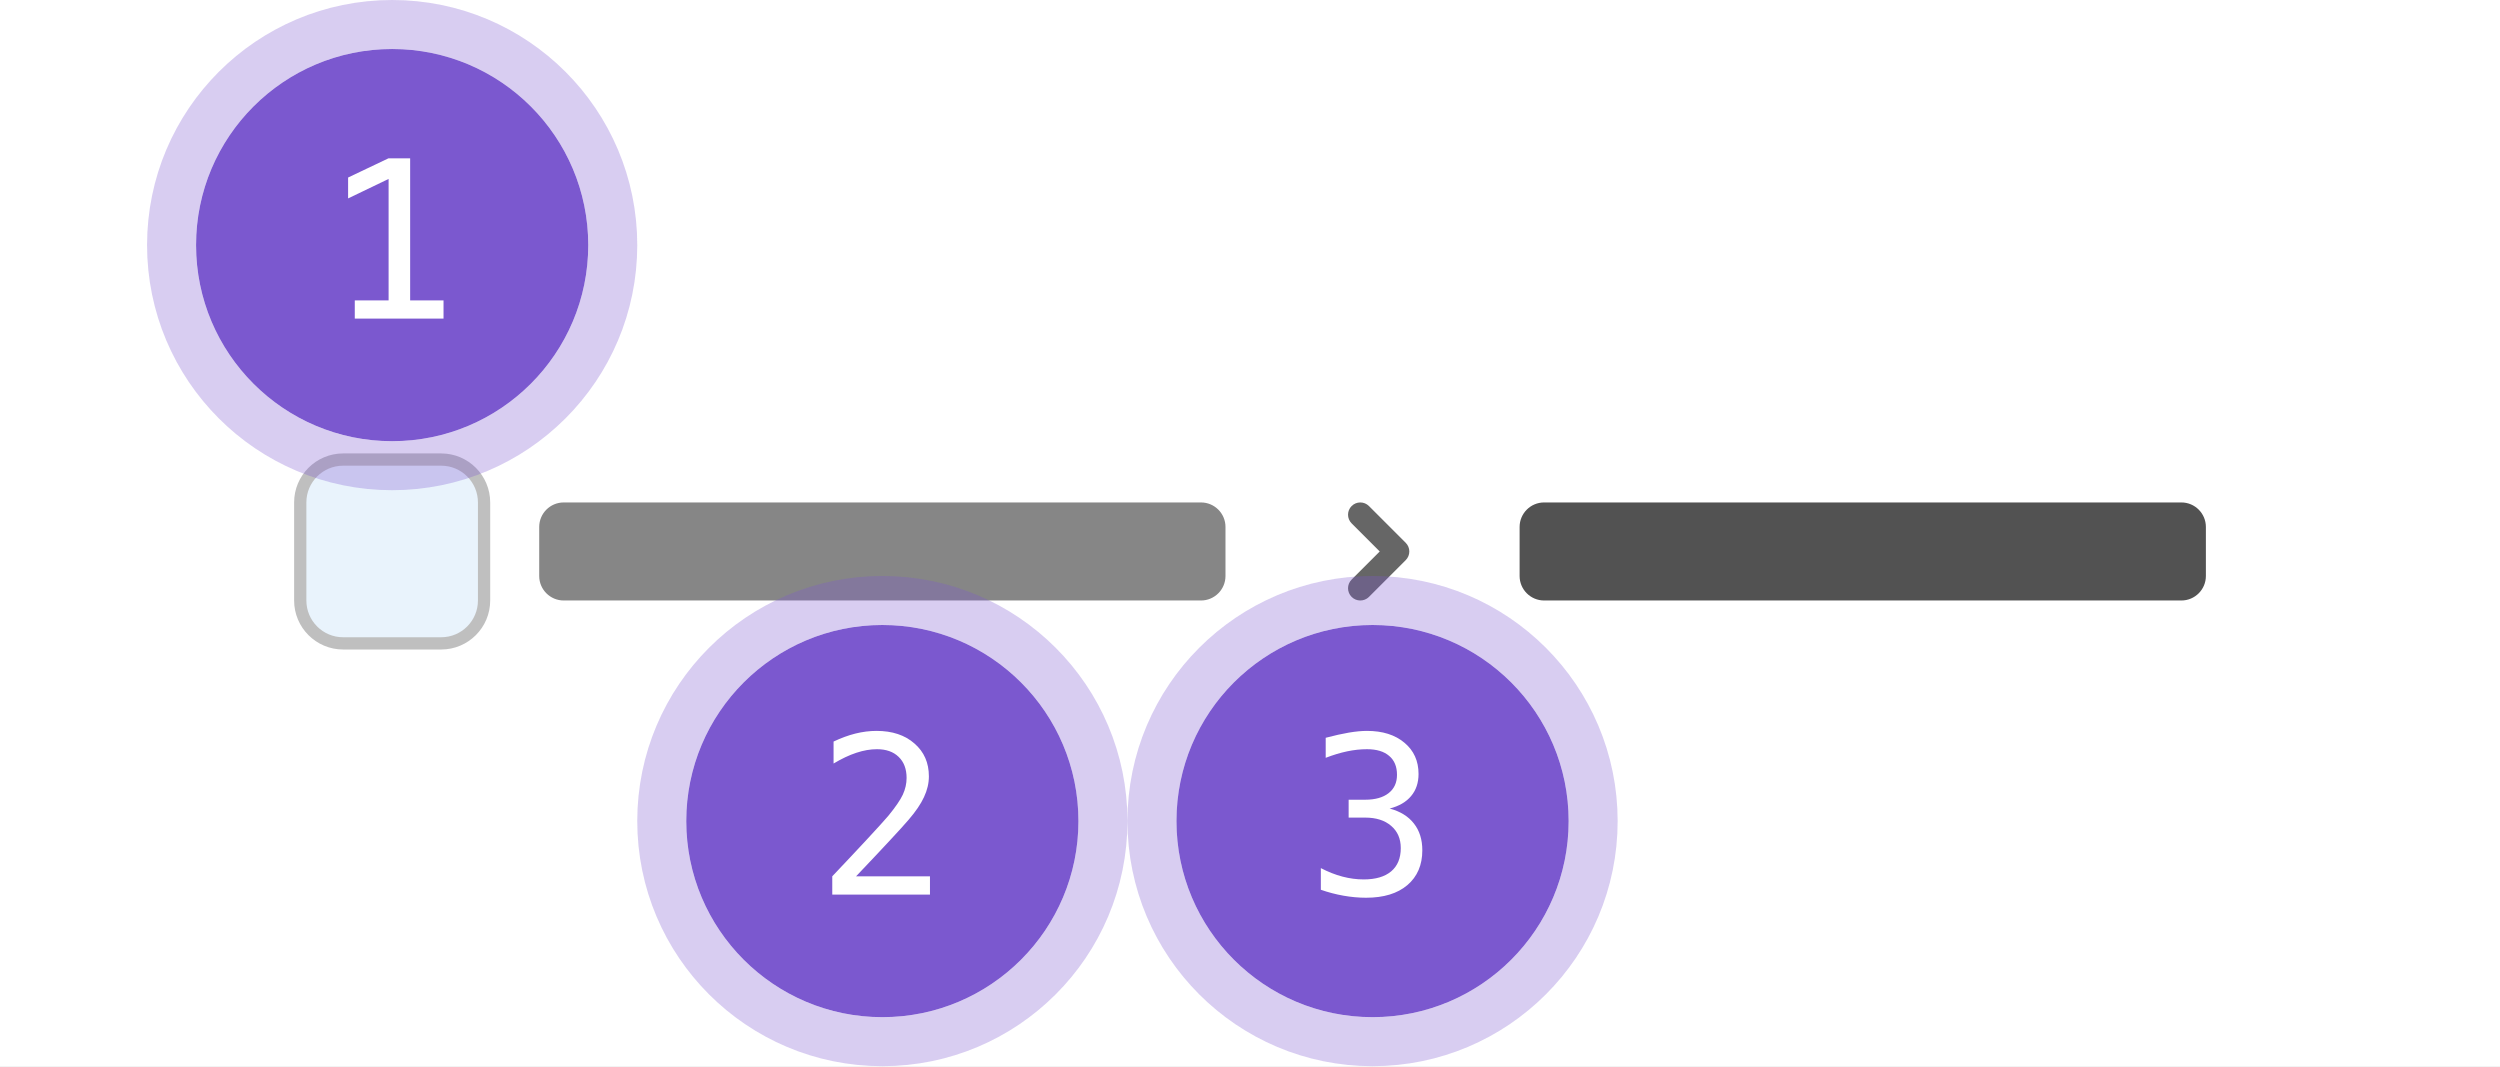
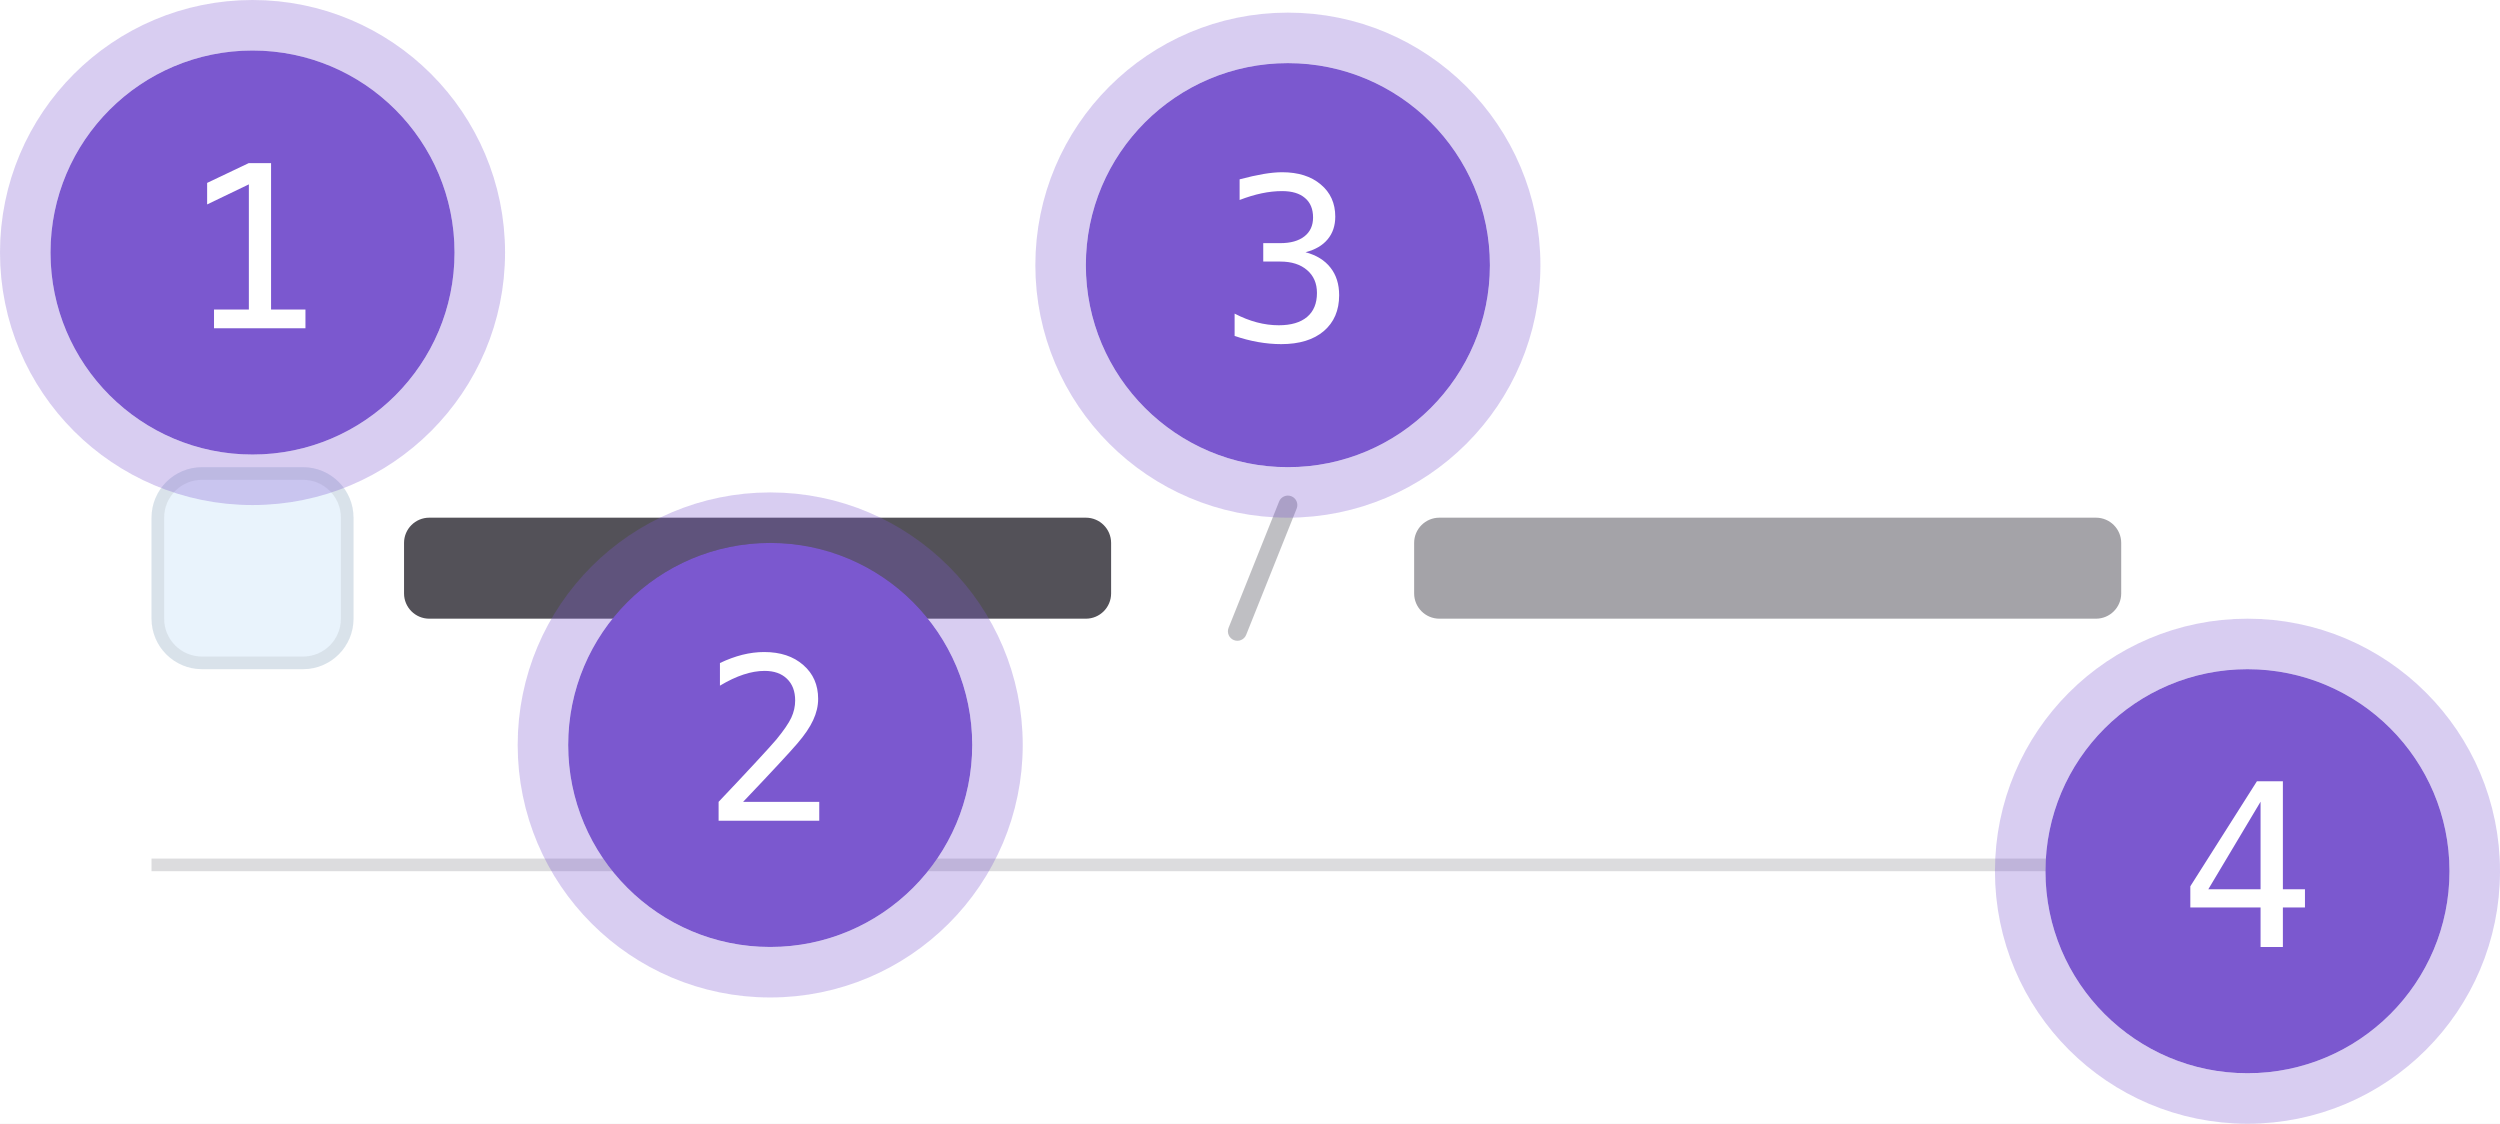
- <svg xmlns="http://www.w3.org/2000/svg" width="204" height="87" viewBox="0 0 204 87" fill="none">
-   <rect width="204" height="87" fill="white" />
-   <rect x="24.5" y="37.5" width="15" height="15" rx="3.5" fill="#E9F3FC" stroke="#BFBFBF" />
-   <rect x="44" y="41" width="56" height="8" rx="2" fill="#868686" />
-   <path fill-rule="evenodd" clip-rule="evenodd" d="M114.707 44.293C115.098 44.683 115.098 45.317 114.707 45.707L111.707 48.707C111.317 49.098 110.683 49.098 110.293 48.707C109.902 48.317 109.902 47.683 110.293 47.293L112.586 45L110.293 42.707C109.902 42.317 109.902 41.683 110.293 41.293C110.683 40.902 111.317 40.902 111.707 41.293L114.707 44.293Z" fill="#666666" />
-   <rect x="124" y="41" width="56" height="8" rx="2" fill="#525252" />
-   <circle cx="112" cy="67" r="16" fill="#7B58CF" />
-   <circle cx="112" cy="67" r="18" stroke="#7B58CF" stroke-opacity="0.3" stroke-width="4" />
-   <path d="M113.397 65.978C114.259 66.206 114.918 66.613 115.375 67.199C115.832 67.779 116.061 68.506 116.061 69.379C116.061 70.586 115.653 71.535 114.839 72.227C114.03 72.912 112.908 73.255 111.473 73.255C110.869 73.255 110.254 73.199 109.627 73.088C109 72.977 108.385 72.815 107.781 72.605V70.838C108.379 71.148 108.968 71.38 109.548 71.532C110.128 71.685 110.705 71.761 111.279 71.761C112.252 71.761 112.999 71.541 113.521 71.102C114.042 70.662 114.303 70.029 114.303 69.203C114.303 68.441 114.042 67.838 113.521 67.393C112.999 66.941 112.293 66.716 111.402 66.716H110.049V65.257H111.402C112.217 65.257 112.853 65.078 113.31 64.721C113.767 64.363 113.995 63.865 113.995 63.227C113.995 62.553 113.781 62.037 113.354 61.68C112.932 61.316 112.328 61.135 111.543 61.135C111.021 61.135 110.482 61.193 109.926 61.31C109.369 61.428 108.786 61.603 108.177 61.838V60.203C108.886 60.016 109.516 59.875 110.066 59.781C110.623 59.688 111.115 59.641 111.543 59.641C112.82 59.641 113.84 59.963 114.602 60.607C115.369 61.246 115.753 62.096 115.753 63.156C115.753 63.877 115.551 64.478 115.146 64.958C114.748 65.439 114.165 65.778 113.397 65.978Z" fill="white" />
-   <circle cx="72" cy="67" r="16" fill="#7B58CF" />
-   <circle cx="72" cy="67" r="18" stroke="#7B58CF" stroke-opacity="0.3" stroke-width="4" />
-   <path d="M69.856 71.506H75.885V73H67.913V71.506C69.009 70.352 69.967 69.332 70.787 68.447C71.607 67.562 72.173 66.939 72.483 66.575C73.069 65.86 73.465 65.283 73.67 64.844C73.875 64.398 73.978 63.944 73.978 63.481C73.978 62.749 73.761 62.175 73.327 61.759C72.899 61.343 72.311 61.135 71.561 61.135C71.027 61.135 70.468 61.231 69.882 61.425C69.296 61.618 68.675 61.911 68.019 62.304V60.511C68.622 60.224 69.214 60.007 69.794 59.86C70.38 59.714 70.957 59.641 71.525 59.641C72.809 59.641 73.84 59.983 74.619 60.669C75.404 61.349 75.797 62.242 75.797 63.35C75.797 63.912 75.665 64.475 75.401 65.037C75.144 65.6 74.722 66.221 74.136 66.9C73.808 67.281 73.33 67.809 72.703 68.482C72.082 69.156 71.133 70.164 69.856 71.506Z" fill="white" />
-   <circle cx="32" cy="20" r="16" fill="#7B58CF" />
-   <circle cx="32" cy="20" r="18" stroke="#7B58CF" stroke-opacity="0.3" stroke-width="4" />
-   <path d="M28.95 24.515H31.71V14.601L28.405 16.191V14.486L31.692 12.922H33.468V24.515H36.192V26H28.95V24.515Z" fill="white" />
+ <svg xmlns="http://www.w3.org/2000/svg" width="198" height="89" viewBox="0 0 198 89" fill="none">
+   <rect width="198" height="89" fill="white" />
+   <rect x="12" y="37" width="16" height="16" rx="4" fill="#E9F3FC" />
+   <rect x="12.5" y="37.5" width="15" height="15" rx="3.5" stroke="#1F1E24" stroke-opacity="0.08" />
+   <rect x="32" y="41" width="56" height="8" rx="2" fill="#535158" />
+   <path fill-rule="evenodd" clip-rule="evenodd" d="M102.279 39.304C102.663 39.458 102.85 39.894 102.696 40.279L98.696 50.279C98.543 50.663 98.106 50.85 97.722 50.696C97.337 50.542 97.15 50.106 97.304 49.721L101.304 39.721C101.457 39.337 101.894 39.15 102.279 39.304Z" fill="#BFBFC3" />
+   <rect x="112" y="41" width="56" height="8" rx="2" fill="#A4A3A8" />
+   <line x1="12" y1="68.5" x2="168" y2="68.5" stroke="#DCDCDE" />
+   <circle cx="178" cy="69" r="16" fill="#7B58CF" />
+   <circle cx="178" cy="69" r="18" stroke="#7B58CF" stroke-opacity="0.3" stroke-width="4" />
+   <path d="M179.037 63.495L174.897 70.43H179.037V63.495ZM178.747 61.878H180.804V70.43H182.553V71.871H180.804V75H179.037V71.871H173.474V70.192L178.747 61.878Z" fill="white" />
+   <circle cx="102" cy="21" r="16" fill="#7B58CF" />
+   <circle cx="102" cy="21" r="18" stroke="#7B58CF" stroke-opacity="0.3" stroke-width="4" />
+   <path d="M103.397 19.977C104.259 20.206 104.918 20.613 105.375 21.199C105.832 21.779 106.061 22.506 106.061 23.379C106.061 24.586 105.653 25.535 104.839 26.227C104.03 26.912 102.908 27.255 101.473 27.255C100.869 27.255 100.254 27.199 99.627 27.088C99 26.977 98.385 26.815 97.781 26.605V24.838C98.379 25.148 98.968 25.38 99.548 25.532C100.128 25.685 100.705 25.761 101.279 25.761C102.252 25.761 102.999 25.541 103.521 25.102C104.042 24.662 104.303 24.029 104.303 23.203C104.303 22.441 104.042 21.838 103.521 21.393C102.999 20.941 102.293 20.716 101.402 20.716H100.049V19.257H101.402C102.217 19.257 102.853 19.078 103.31 18.721C103.767 18.363 103.995 17.865 103.995 17.227C103.995 16.553 103.781 16.037 103.354 15.68C102.932 15.316 102.328 15.135 101.543 15.135C101.021 15.135 100.482 15.193 99.926 15.31C99.369 15.428 98.786 15.604 98.177 15.838V14.203C98.886 14.016 99.516 13.875 100.066 13.781C100.623 13.688 101.115 13.641 101.543 13.641C102.82 13.641 103.84 13.963 104.602 14.607C105.369 15.246 105.753 16.096 105.753 17.156C105.753 17.877 105.551 18.477 105.146 18.958C104.748 19.439 104.165 19.778 103.397 19.977Z" fill="white" />
+   <circle cx="61" cy="59" r="16" fill="#7B58CF" />
+   <circle cx="61" cy="59" r="18" stroke="#7B58CF" stroke-opacity="0.3" stroke-width="4" />
+   <path d="M58.855 63.506H64.885V65H56.913V63.506C58.009 62.352 58.967 61.332 59.787 60.447C60.607 59.562 61.173 58.938 61.483 58.575C62.069 57.86 62.465 57.283 62.67 56.844C62.875 56.398 62.977 55.944 62.977 55.481C62.977 54.749 62.761 54.175 62.327 53.759C61.899 53.343 61.31 53.135 60.56 53.135C60.027 53.135 59.468 53.231 58.882 53.425C58.296 53.618 57.675 53.911 57.019 54.304V52.511C57.622 52.224 58.214 52.007 58.794 51.86C59.38 51.714 59.957 51.641 60.525 51.641C61.809 51.641 62.84 51.983 63.619 52.669C64.404 53.349 64.797 54.242 64.797 55.35C64.797 55.912 64.665 56.475 64.401 57.037C64.144 57.6 63.722 58.221 63.136 58.9C62.808 59.281 62.33 59.809 61.703 60.482C61.082 61.156 60.133 62.164 58.855 63.506Z" fill="white" />
+   <circle cx="20" cy="20" r="16" fill="#7B58CF" />
+   <circle cx="20" cy="20" r="18" stroke="#7B58CF" stroke-opacity="0.3" stroke-width="4" />
+   <path d="M16.95 24.515H19.71V14.601L16.405 16.191V14.486L19.692 12.922H21.468V24.515H24.192V26H16.95V24.515Z" fill="white" />
</svg>
